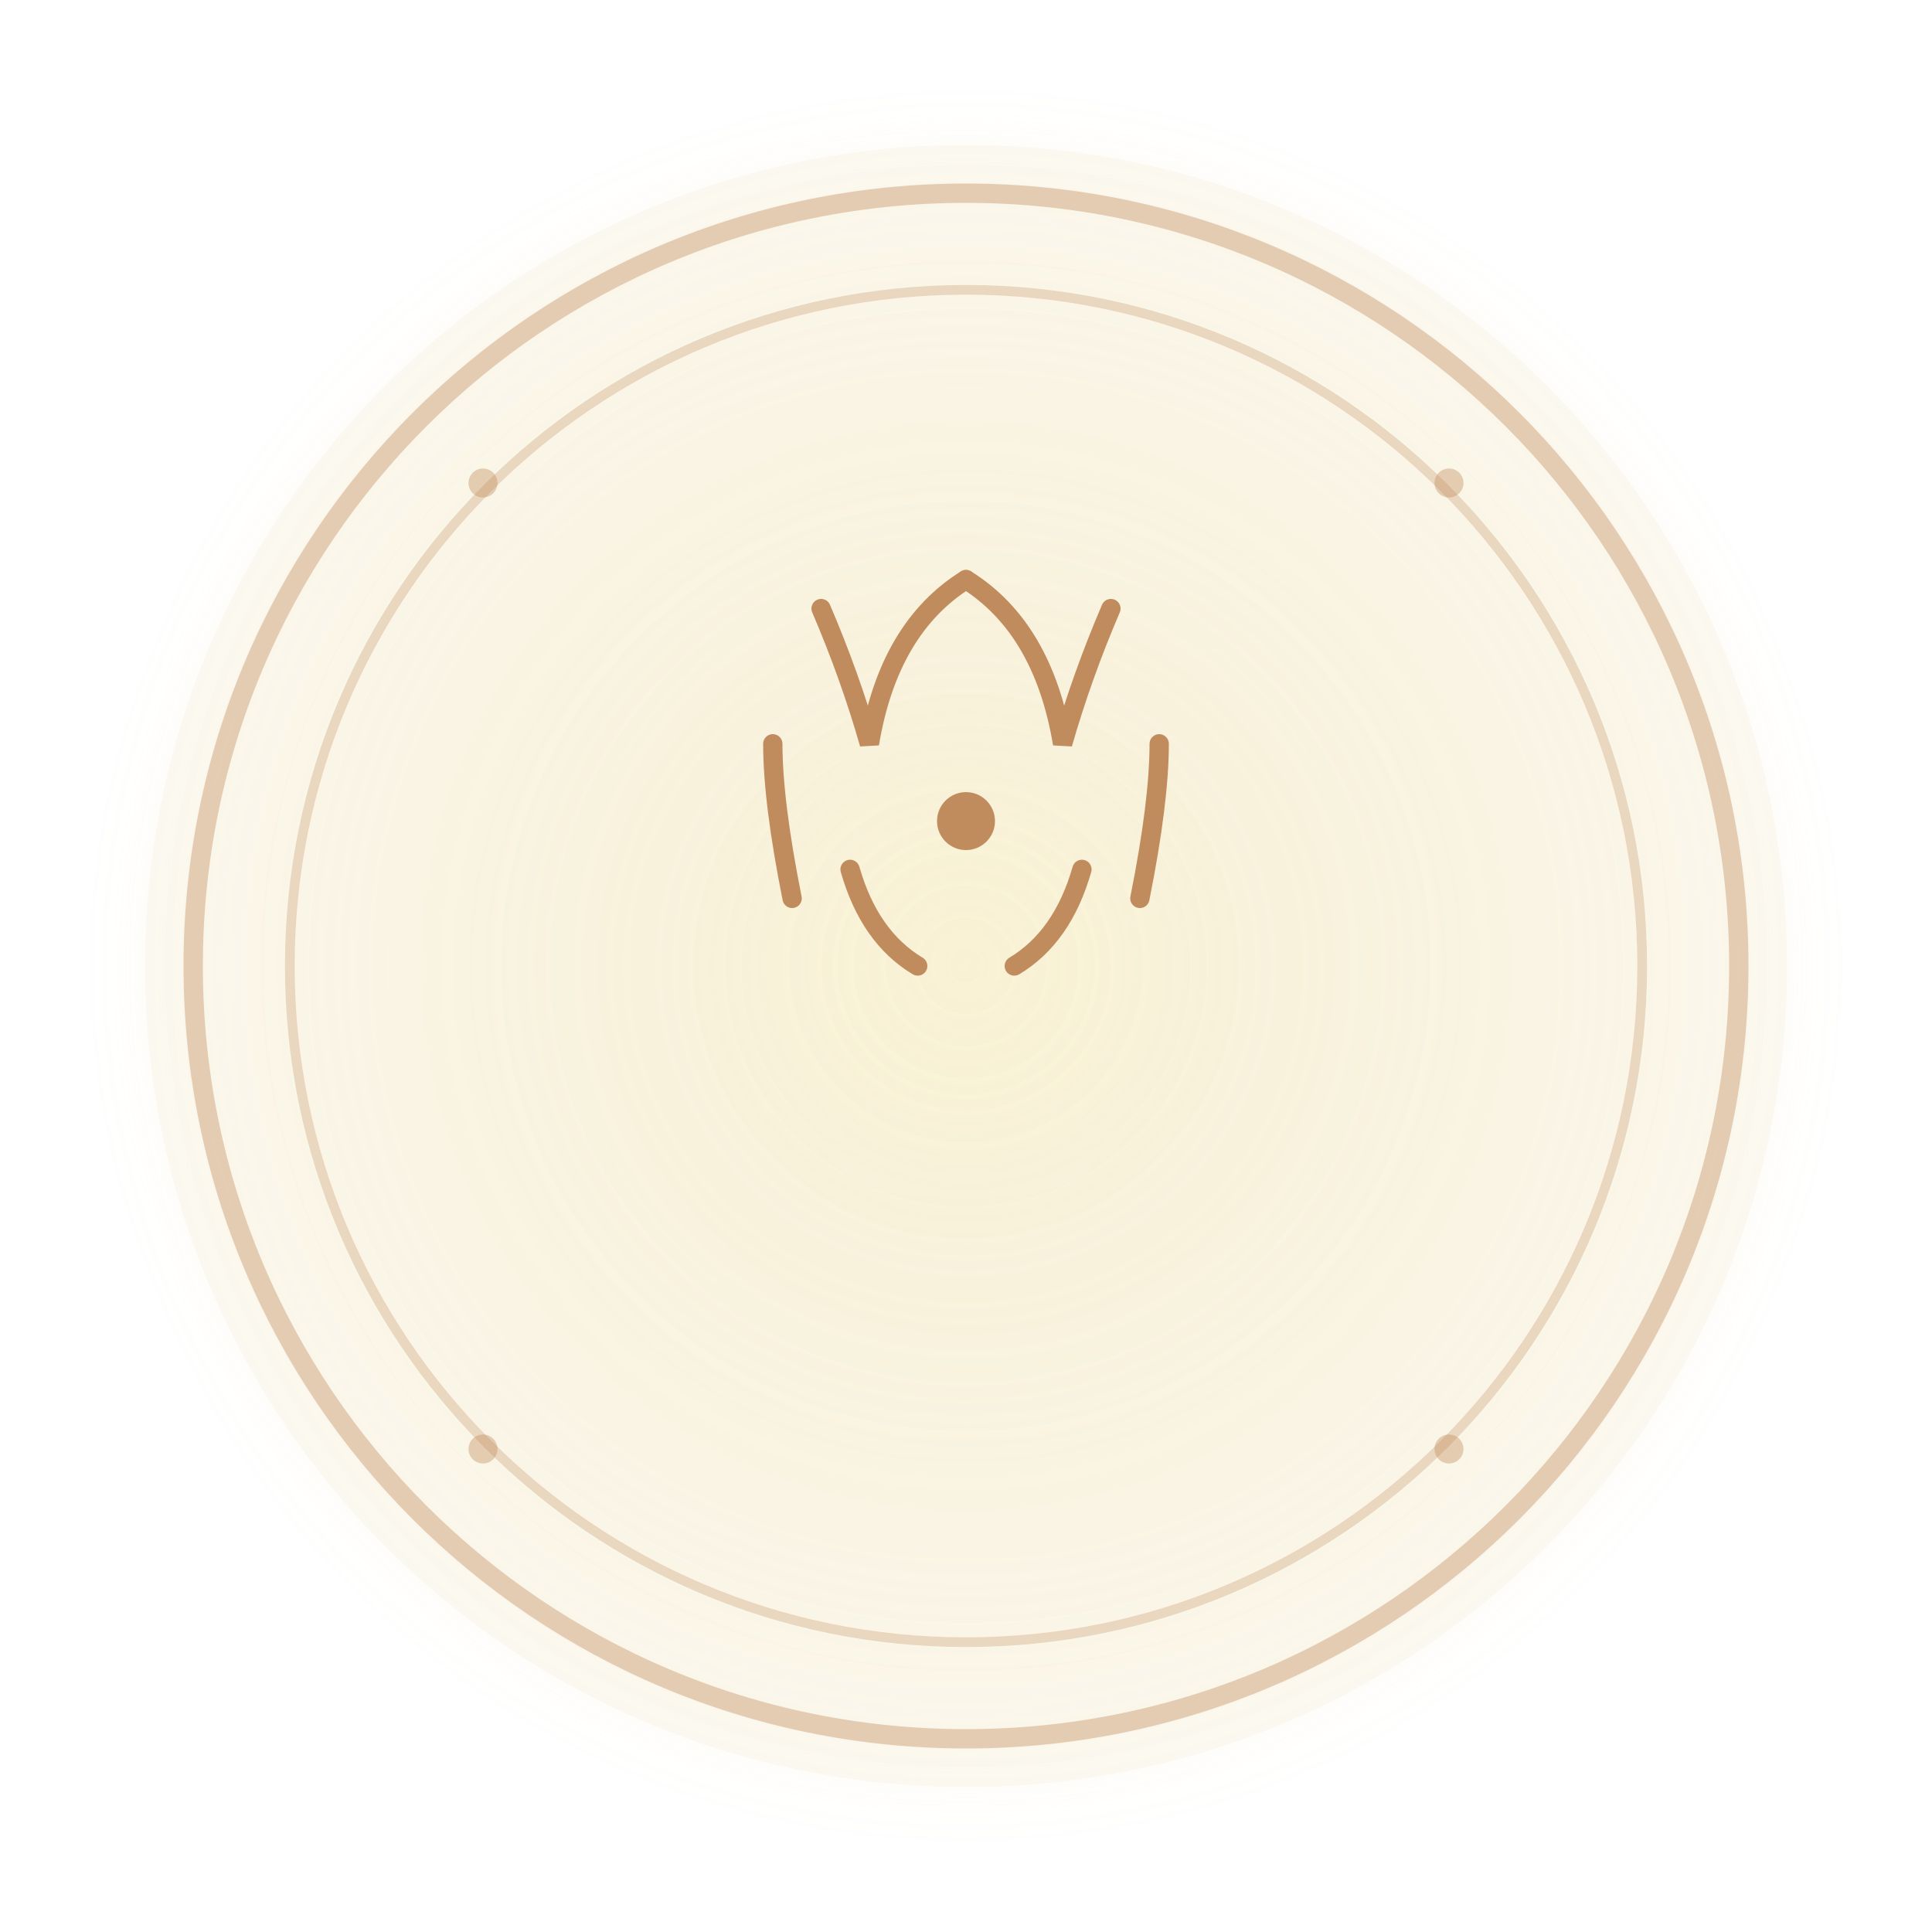
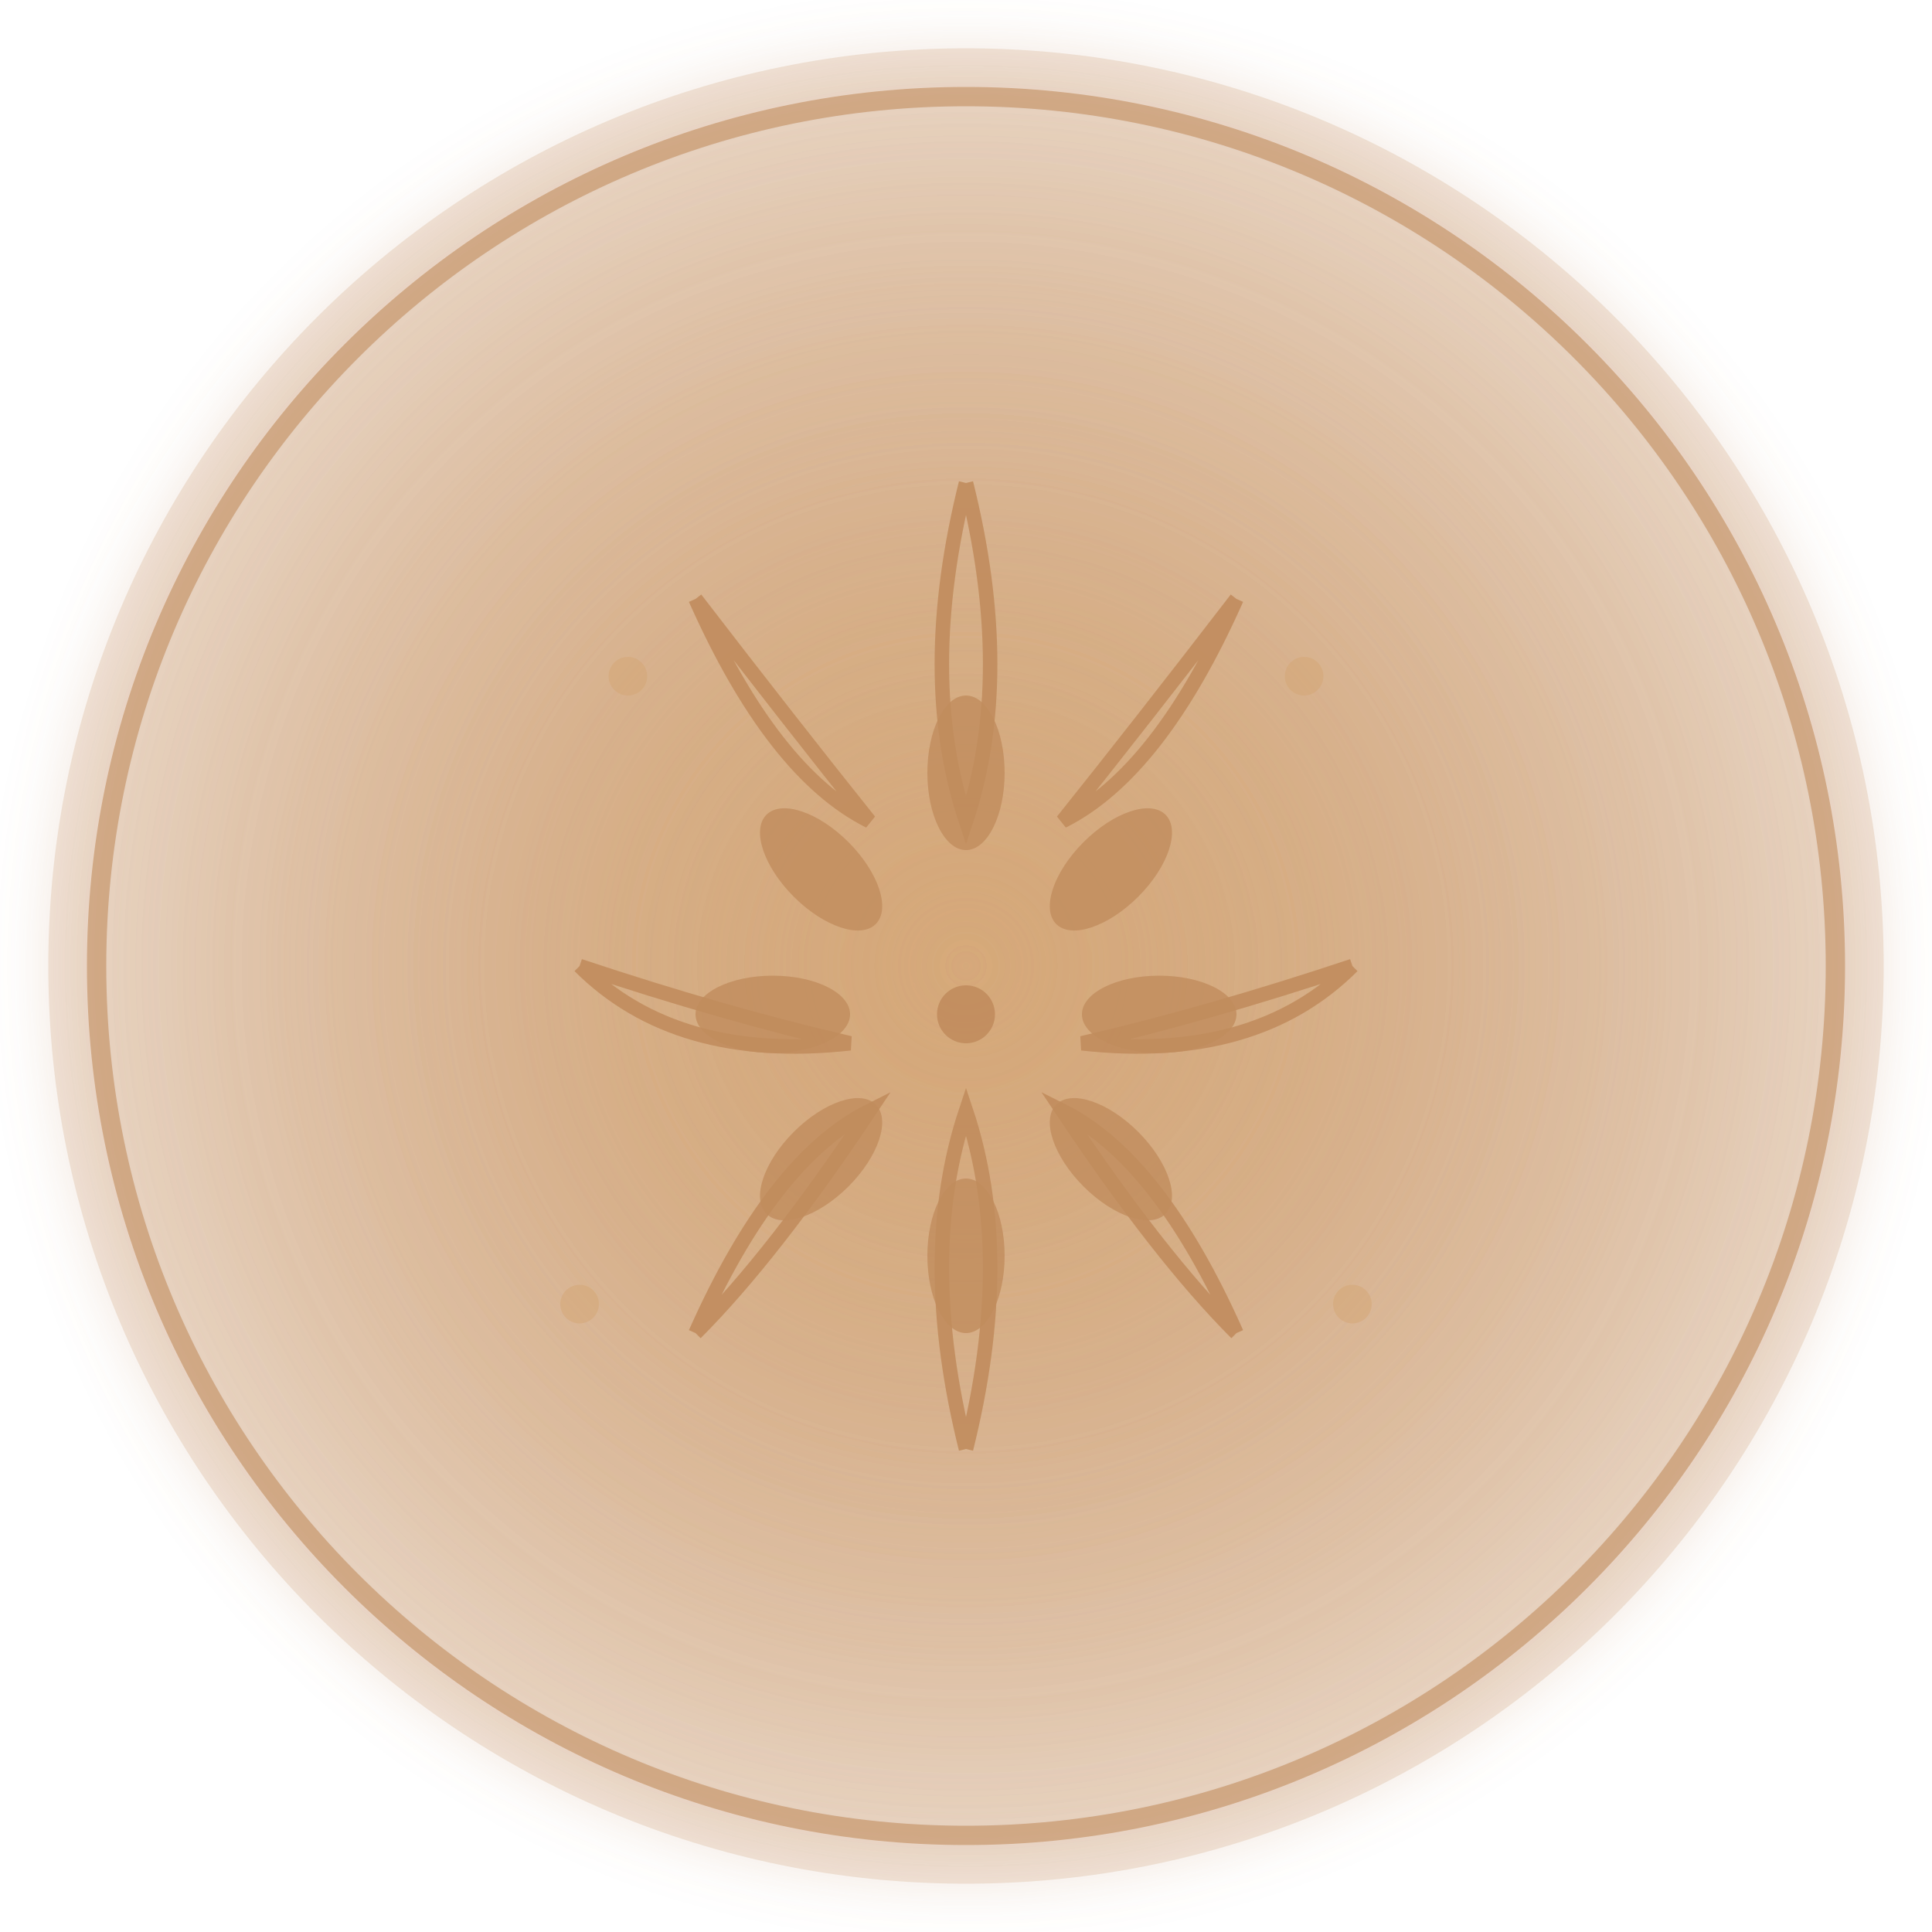
<svg xmlns="http://www.w3.org/2000/svg" viewBox="0 0 200 200">
  <defs>
+     <radialGradient id="glowGradient" cx="50%" cy="50%" r="50%">
+       <stop offset="0%" style="stop-color:#D4A574;stop-opacity:0.8" />
+       <stop offset="100%" style="stop-color:#C18C5D;stop-opacity:0.2" />
+     </radialGradient>
    <filter id="glow">
      <feGaussianBlur stdDeviation="3" result="coloredBlur" />
      <feMerge>
        <feMergeNode in="coloredBlur" />
        <feMergeNode in="SourceGraphic" />
      </feMerge>
    </filter>
-     <radialGradient id="glowGradient" cx="50%" cy="50%" r="50%">
-       <stop offset="0%" style="stop-color:#F3E5AB;stop-opacity:0.3" />
-       <stop offset="100%" style="stop-color:#E8D5A0;stop-opacity:0.1" />
-     </radialGradient>
  </defs>
-   <circle cx="100" cy="100" r="85" fill="url(#glowGradient)" filter="url(#glow)" />
-   <circle cx="100" cy="100" r="80" fill="none" stroke="#C18C5D" stroke-width="2" opacity="0.4" />
-   <circle cx="100" cy="100" r="70" fill="none" stroke="#C18C5D" stroke-width="1" opacity="0.3" />
-   <g transform="translate(100, 85)">
-     <path d="M 0,-25 Q 8,-20 10,-8 Q 12,-15 15,-22" fill="none" stroke="#C18C5D" stroke-width="2" stroke-linecap="round" />
-     <path d="M 0,-25 Q -8,-20 -10,-8 Q -12,-15 -15,-22" fill="none" stroke="#C18C5D" stroke-width="2" stroke-linecap="round" />
-     <path d="M 20,-8 Q 20,-2 18,8" fill="none" stroke="#C18C5D" stroke-width="2" stroke-linecap="round" />
-     <path d="M -20,-8 Q -20,-2 -18,8" fill="none" stroke="#C18C5D" stroke-width="2" stroke-linecap="round" />
-     <path d="M 12,5 Q 10,12 5,15" fill="none" stroke="#C18C5D" stroke-width="2" stroke-linecap="round" />
-     <path d="M -12,5 Q -10,12 -5,15" fill="none" stroke="#C18C5D" stroke-width="2" stroke-linecap="round" />
-     <circle cx="0" cy="0" r="3" fill="#C18C5D" />
+   <circle cx="100" cy="100" r="95" fill="url(#glowGradient)" filter="url(#glow)" />
+   <circle cx="100" cy="100" r="90" fill="none" stroke="#C18C5D" stroke-width="2" opacity="0.6" />
+   <g fill="none" stroke="#C18C5D" stroke-width="1.5" opacity="0.9">
+     <path d="M 100 50 Q 95 70 100 85 Q 105 70 100 50" />
+     <path d="M 128 62 Q 118 75 110 85 Q 120 80 128 62" />
+     <path d="M 140 100 Q 125 105 112 108 Q 130 110 140 100" />
+     <path d="M 128 138 Q 120 120 110 115 Q 120 130 128 138" />
+     <path d="M 100 150 Q 105 130 100 115 Q 95 130 100 150" />
+     <path d="M 72 138 Q 80 120 90 115 Q 80 130 72 138" />
+     <path d="M 60 100 Q 75 105 88 108 Q 70 110 60 100" />
+     <path d="M 72 62 Q 82 75 90 85 Q 80 80 72 62" />
  </g>
-   <circle cx="50" cy="50" r="1.5" fill="#C18C5D" opacity="0.4" />
-   <circle cx="150" cy="50" r="1.5" fill="#C18C5D" opacity="0.4" />
-   <circle cx="50" cy="150" r="1.5" fill="#C18C5D" opacity="0.4" />
-   <circle cx="150" cy="150" r="1.5" fill="#C18C5D" opacity="0.4" />
+   <g fill="#C18C5D" opacity="0.8">
+     <ellipse cx="100" cy="80" rx="4" ry="8" />
+     <ellipse cx="115" cy="90" rx="4" ry="8" transform="rotate(45 115 90)" />
+     <ellipse cx="120" cy="105" rx="4" ry="8" transform="rotate(90 120 105)" />
+     <ellipse cx="115" cy="120" rx="4" ry="8" transform="rotate(135 115 120)" />
+     <ellipse cx="100" cy="130" rx="4" ry="8" transform="rotate(180 100 130)" />
+     <ellipse cx="85" cy="120" rx="4" ry="8" transform="rotate(225 85 120)" />
+     <ellipse cx="80" cy="105" rx="4" ry="8" transform="rotate(270 80 105)" />
+     <ellipse cx="85" cy="90" rx="4" ry="8" transform="rotate(315 85 90)" />
+   </g>
+   <circle cx="100" cy="105" r="3" fill="#C18C5D" opacity="0.9" />
+   <g fill="#D4A574" opacity="0.5">
+     <circle cx="65" cy="70" r="2" />
+     <circle cx="135" cy="70" r="2" />
+     <circle cx="140" cy="135" r="2" />
+     <circle cx="60" cy="135" r="2" />
+   </g>
</svg>
